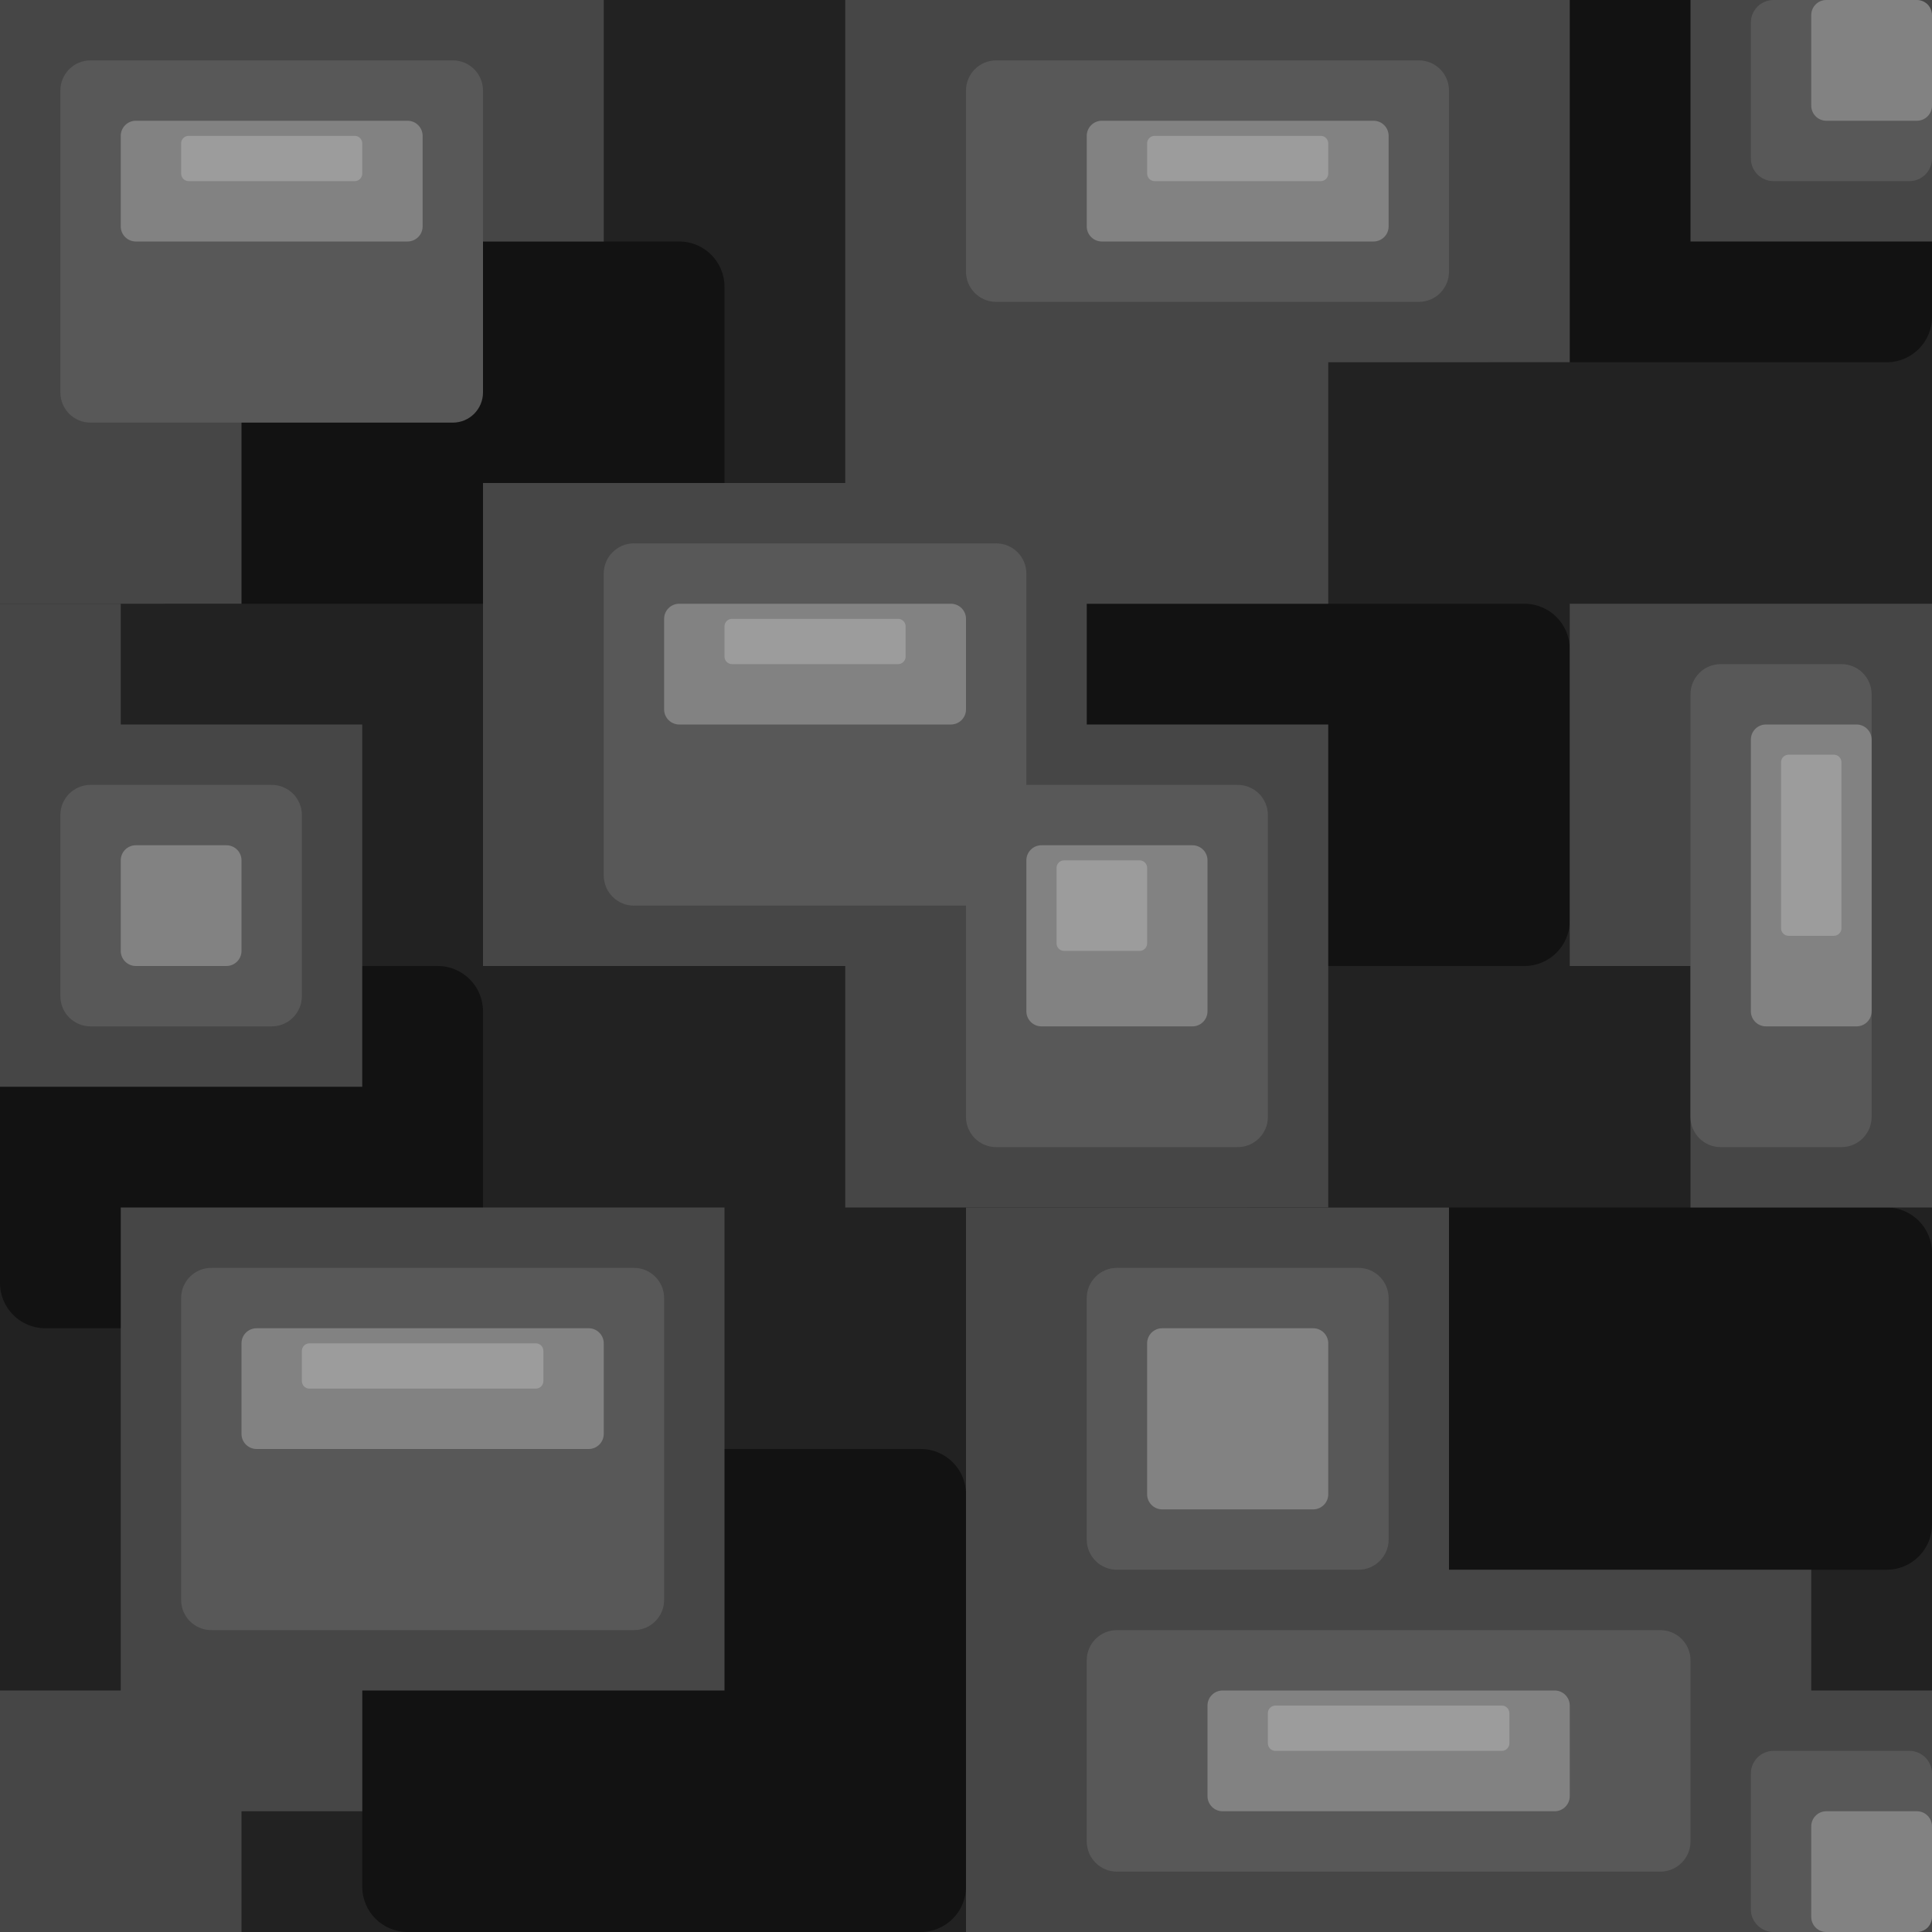
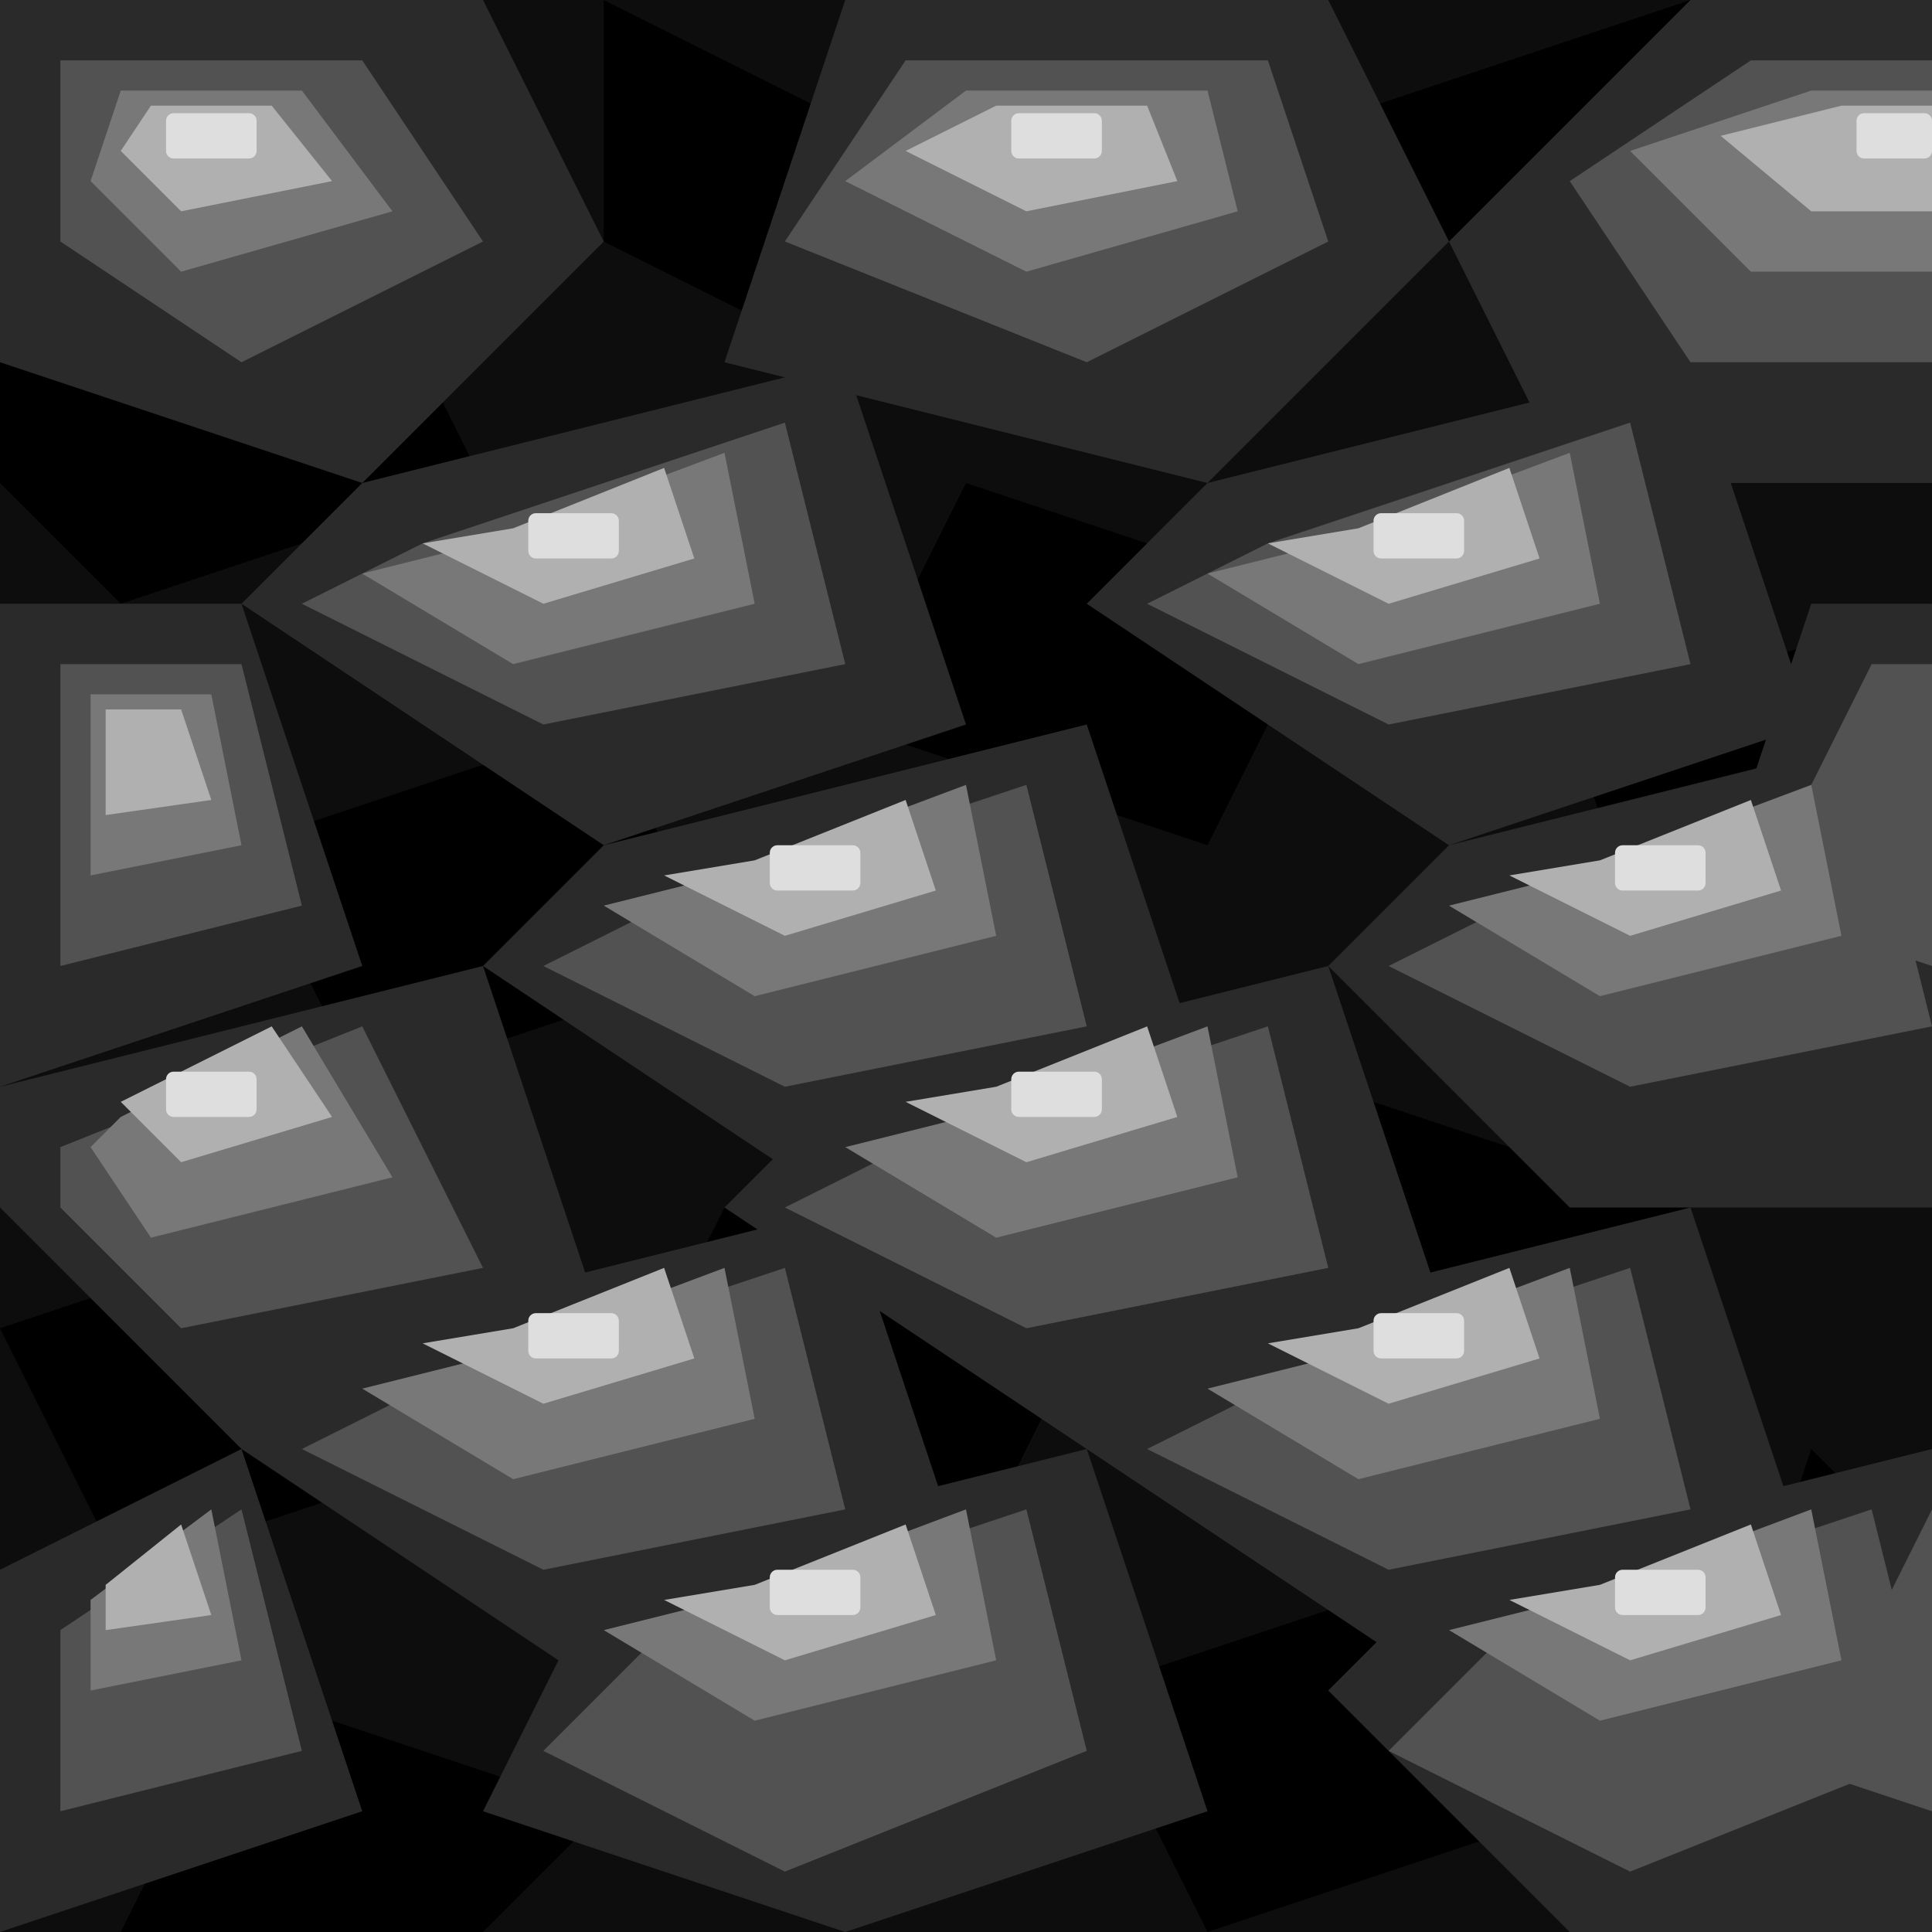
<svg xmlns="http://www.w3.org/2000/svg" viewBox="0 0 512 512" width="512" height="512">
  <defs>
    
    
    
    
    
    
    
+     
  </defs>
-   <rect width="512" height="512" fill="#222222" />
-   <g fill="#121212">
-     <rect x="32" y="64" width="160" height="96" rx="12" />
-     <rect x="0" y="256" width="128" height="96" rx="12" />
-     <rect x="384" y="0" width="128" height="96" rx="12" />
-     <rect x="256" y="160" width="160" height="96" rx="12" />
-     <rect x="320" y="320" width="192" height="96" rx="12" />
-     <rect x="96" y="384" width="160" height="128" rx="12" />
+   <rect width="512" height="512" fill="#0d0d0d" />
+   <g fill="#000000">
+     <polygon points="0,64 96,64 128,128 32,160 0,128" />
+     <polygon points="160,0 224,32 224,96 160,64" />
+     <polygon points="352,32 448,0 480,64 416,96" />
+     <polygon points="64,224 160,192 192,256 96,288" />
+     <polygon points="256,128 352,160 320,224 224,192" />
+     <polygon points="416,192 512,160 512,256 448,288" />
+     <polygon points="0,352 96,320 128,384 32,416" />
+     <polygon points="192,320 288,352 256,416 160,384" />
+     <polygon points="352,288 448,320 416,384 320,352" />
+     <polygon points="64,448 160,480 128,512 32,512" />
+     <polygon points="288,448 384,416 416,480 320,512" />
+     <polygon points="480,384 512,416 512,512 448,480" />
+     <polygon points="480,0 512,0 512,64 448,32" />
  </g>
-   <g fill="#464646">
-     <path d="M 0 0 L 160 0 L 160 64 L 64 64 L 64 160 L 0 160 Z" />
-     <path d="M 0 448 L 64 448 L 64 512 L 0 512 Z" />
-     <path d="M 448 448 L 512 448 L 512 512 L 448 512 Z" />
-     <path d="M 448 0 L 512 0 L 512 64 L 448 64 Z" />
-     <path d="M 224 0 L 416 0 L 416 96 L 352 96 L 352 160 L 224 160 Z" />
-     <path d="M 128 128 L 288 128 L 288 192 L 352 192 L 352 320 L 224 320 L 224 256 L 128 256 Z" />
-     <path d="M 0 192 L 96 192 L 96 288 L 0 288 Z" />
-     <path d="M 416 160 L 512 160 L 512 320 L 448 320 L 448 256 L 416 256 Z" />
-     <path d="M 0 160 L 32 160 L 32 256 L 0 256 Z" />
-     <path d="M 32 320 L 192 320 L 192 448 L 96 448 L 96 480 L 32 480 Z" />
-     <path d="M 256 320 L 384 320 L 384 416 L 480 416 L 480 512 L 256 512 Z" />
+   <g fill="#2a2a2a">
+     <polygon points="0,0 128,0 160,64 96,128 0,96" />
+     <polygon points="224,0 352,0 384,64 320,128 192,96" />
+     <polygon points="448,0 512,0 512,128 416,128 384,64" />
+     <polygon points="96,128 224,96 256,192 160,224 64,160" />
+     <polygon points="320,128 448,96 480,192 384,224 288,160" />
+     <polygon points="0,160 64,160 96,256 0,288" />
+     <polygon points="480,160 512,160 512,288 448,256" />
+     <polygon points="160,224 288,192 320,288 224,320 128,256" />
+     <polygon points="384,224 512,192 512,320 416,320 352,256" />
+     <polygon points="0,288 128,256 160,352 64,384 0,320" />
+     <polygon points="224,288 352,256 384,352 288,384 192,320" />
+     <polygon points="96,352 224,320 256,416 160,448 64,384" />
+     <polygon points="320,352 448,320 480,416 384,448 288,384" />
+     <polygon points="0,416 64,384 96,480 0,512" />
+     <polygon points="480,416 512,416 512,512 448,480" />
+     <polygon points="160,416 288,384 320,480 224,512 128,480" />
+     <polygon points="384,416 512,384 512,512 416,512 352,448" />
  </g>
-   <g fill="#585858">
-     <rect x="16" y="16" width="112" height="96" rx="8" />
-     <rect x="256" y="16" width="128" height="64" rx="8" />
-     <rect x="160" y="144" width="112" height="96" rx="8" />
-     <rect x="256" y="208" width="80" height="96" rx="8" />
-     <rect x="16" y="208" width="64" height="64" rx="8" />
-     <rect x="448" y="176" width="48" height="128" rx="8" />
-     <rect x="48" y="336" width="128" height="96" rx="8" />
-     <rect x="288" y="336" width="80" height="80" rx="8" />
-     <rect x="288" y="432" width="160" height="64" rx="8" />
-     <rect x="464" y="464" width="48" height="48" rx="6" />
-     <rect x="464" y="0" width="48" height="48" rx="6" />
+   <g fill="#525252">
+     <polygon points="16,16 96,16 128,64 64,96 16,64" />
+     <polygon points="240,16 336,16 352,64 288,96 208,64" />
+     <polygon points="464,16 512,16 512,96 448,96 416,48" />
+     <polygon points="112,144 208,112 224,176 144,192 80,160" />
+     <polygon points="336,144 432,112 448,176 368,192 304,160" />
+     <polygon points="16,176 64,176 80,240 16,256" />
+     <polygon points="496,176 512,176 512,256 464,240" />
+     <polygon points="176,240 272,208 288,272 208,288 144,256" />
+     <polygon points="400,240 496,208 512,272 432,288 368,256" />
+     <polygon points="16,304 96,272 128,336 48,352 16,320" />
+     <polygon points="240,304 336,272 352,336 272,352 208,320" />
+     <polygon points="112,368 208,336 224,400 144,416 80,384" />
+     <polygon points="336,368 432,336 448,400 368,416 304,384" />
+     <polygon points="16,432 64,400 80,464 16,480" />
+     <polygon points="496,432 512,400 512,480 464,464" />
+     <polygon points="176,432 272,400 288,464 208,496 144,464" />
+     <polygon points="400,432 496,400 512,464 432,496 368,464" />
  </g>
-   <g fill="#828282">
-     <rect x="32" y="32" width="80" height="32" rx="4" />
-     <rect x="288" y="32" width="80" height="32" rx="4" />
-     <rect x="176" y="160" width="80" height="32" rx="4" />
-     <rect x="272" y="224" width="48" height="48" rx="4" />
-     <rect x="32" y="224" width="32" height="32" rx="4" />
-     <rect x="464" y="192" width="32" height="80" rx="4" />
-     <rect x="64" y="352" width="96" height="32" rx="4" />
-     <rect x="304" y="352" width="48" height="48" rx="4" />
-     <rect x="320" y="448" width="96" height="32" rx="4" />
-     <rect x="480" y="480" width="32" height="32" rx="4" />
-     <rect x="480" y="0" width="32" height="32" rx="4" />
+   <g fill="#787878">
+     <polygon points="32,24 80,24 104,56 48,72 24,48" />
+     <polygon points="256,24 320,24 328,56 272,72 224,48" />
+     <polygon points="480,24 512,24 512,72 464,72 432,40" />
+     <polygon points="128,144 192,120 200,160 136,176 96,152" />
+     <polygon points="352,144 416,120 424,160 360,176 320,152" />
+     <polygon points="24,184 56,184 64,224 24,232" />
+     <polygon points="192,232 256,208 264,248 200,264 160,240" />
+     <polygon points="416,232 480,208 488,248 424,264 384,240" />
+     <polygon points="32,296 80,272 104,312 40,328 24,304" />
+     <polygon points="256,296 320,272 328,312 264,328 224,304" />
+     <polygon points="128,360 192,336 200,376 136,392 96,368" />
+     <polygon points="352,360 416,336 424,376 360,392 320,368" />
+     <polygon points="24,424 56,400 64,440 24,448" />
+     <polygon points="192,424 256,400 264,440 200,456 160,432" />
+     <polygon points="416,424 480,400 488,440 424,456 384,432" />
  </g>
-   <g fill="#9c9c9c">
-     <rect x="48" y="36" width="48" height="12" rx="2" />
-     <rect x="304" y="36" width="48" height="12" rx="2" />
-     <rect x="192" y="164" width="48" height="12" rx="2" />
-     <rect x="280" y="228" width="24" height="24" rx="2" />
-     <rect x="472" y="200" width="16" height="48" rx="2" />
-     <rect x="80" y="356" width="64" height="12" rx="2" />
-     <rect x="336" y="452" width="64" height="12" rx="2" />
+   <g fill="#b0b0b0">
+     <polygon points="40,28 72,28 88,48 48,56 32,40" />
+     <polygon points="264,28 304,28 312,48 272,56 240,40" />
+     <polygon points="488,28 512,28 512,56 480,56 456,36" />
+     <polygon points="136,140 176,124 184,148 144,160 112,144" />
+     <polygon points="360,140 400,124 408,148 368,160 336,144" />
+     <polygon points="28,188 48,188 56,212 28,216" />
+     <polygon points="200,228 240,212 248,236 208,248 176,232" />
+     <polygon points="424,228 464,212 472,236 432,248 400,232" />
+     <polygon points="40,288 72,272 88,296 48,308 32,292" />
+     <polygon points="264,288 304,272 312,296 272,308 240,292" />
+     <polygon points="136,352 176,336 184,360 144,372 112,356" />
+     <polygon points="360,352 400,336 408,360 368,372 336,356" />
+     <polygon points="28,420 48,404 56,428 28,432" />
+     <polygon points="200,420 240,404 248,428 208,440 176,424" />
+     <polygon points="424,420 464,404 472,428 432,440 400,424" />
+   </g>
+   <g fill="#dedede">
+     <rect x="44" y="30" width="24" height="12" rx="2" />
+     <rect x="268" y="30" width="24" height="12" rx="2" />
+     <rect x="492" y="30" width="20" height="12" rx="2" />
+     <rect x="140" y="136" width="24" height="12" rx="2" />
+     <rect x="364" y="136" width="24" height="12" rx="2" />
+     <rect x="204" y="224" width="24" height="12" rx="2" />
+     <rect x="428" y="224" width="24" height="12" rx="2" />
+     <rect x="44" y="284" width="24" height="12" rx="2" />
+     <rect x="268" y="284" width="24" height="12" rx="2" />
+     <rect x="140" y="348" width="24" height="12" rx="2" />
+     <rect x="364" y="348" width="24" height="12" rx="2" />
+     <rect x="204" y="416" width="24" height="12" rx="2" />
+     <rect x="428" y="416" width="24" height="12" rx="2" />
  </g>
</svg>
